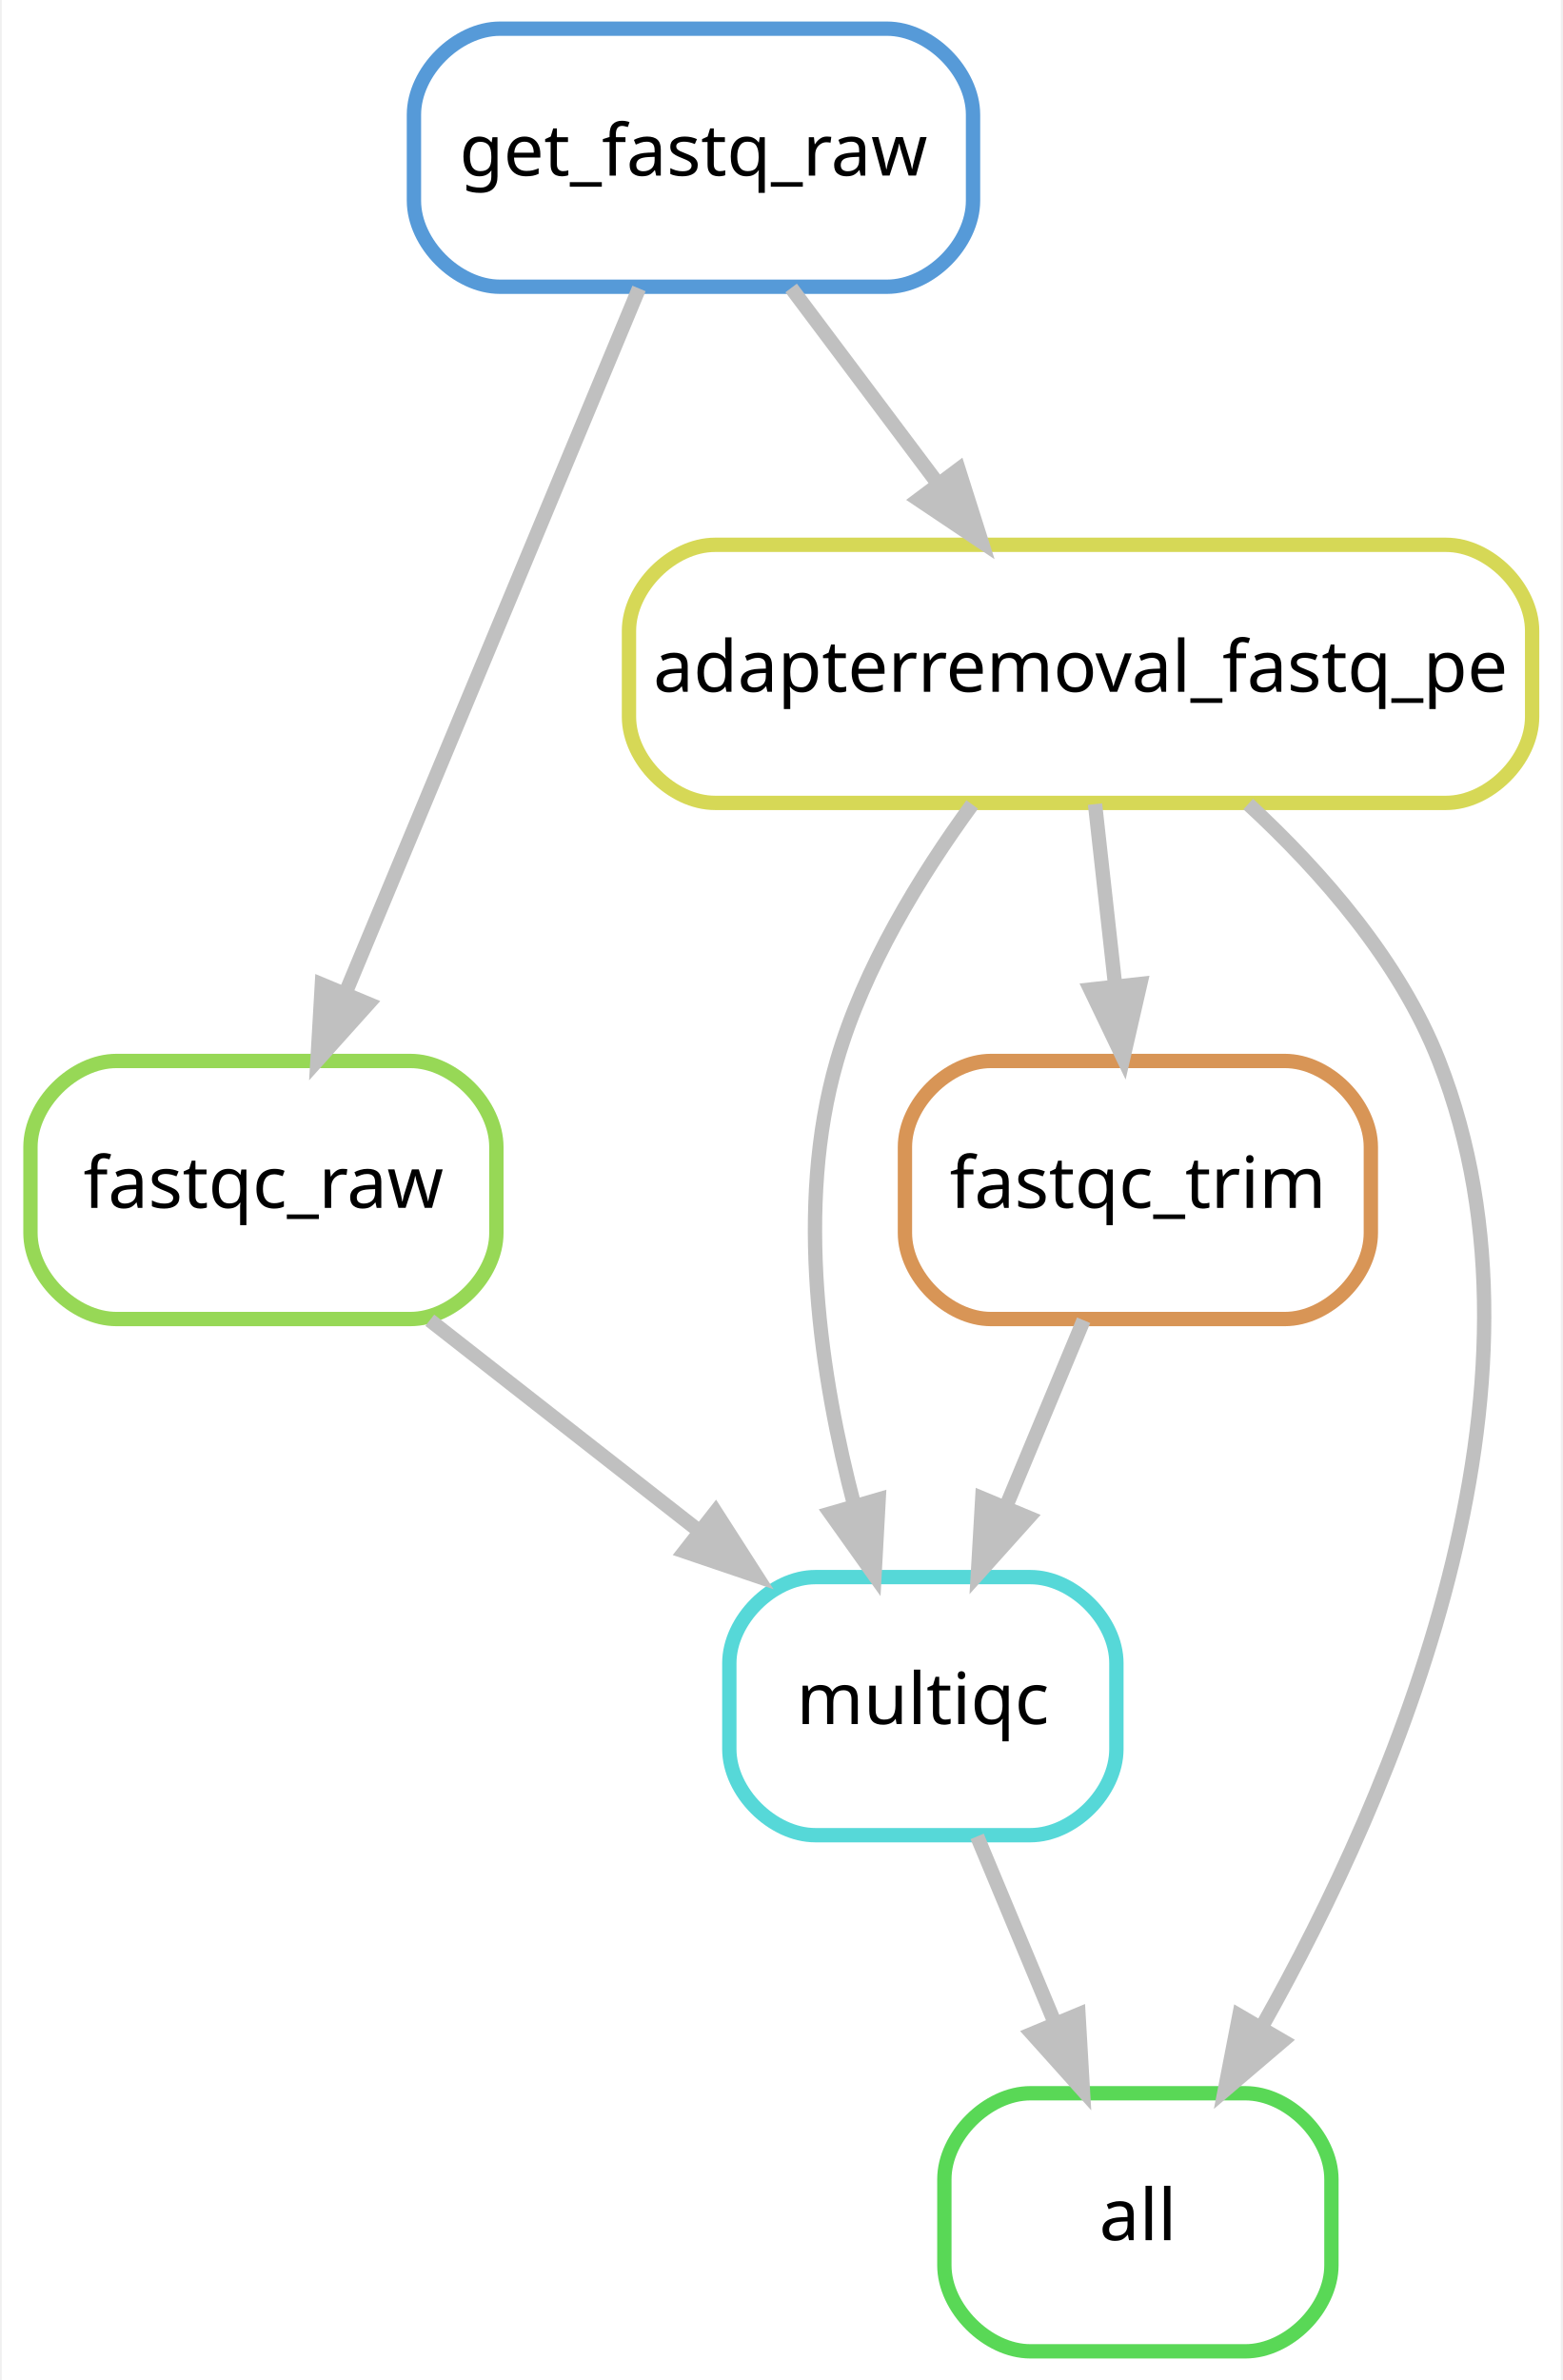
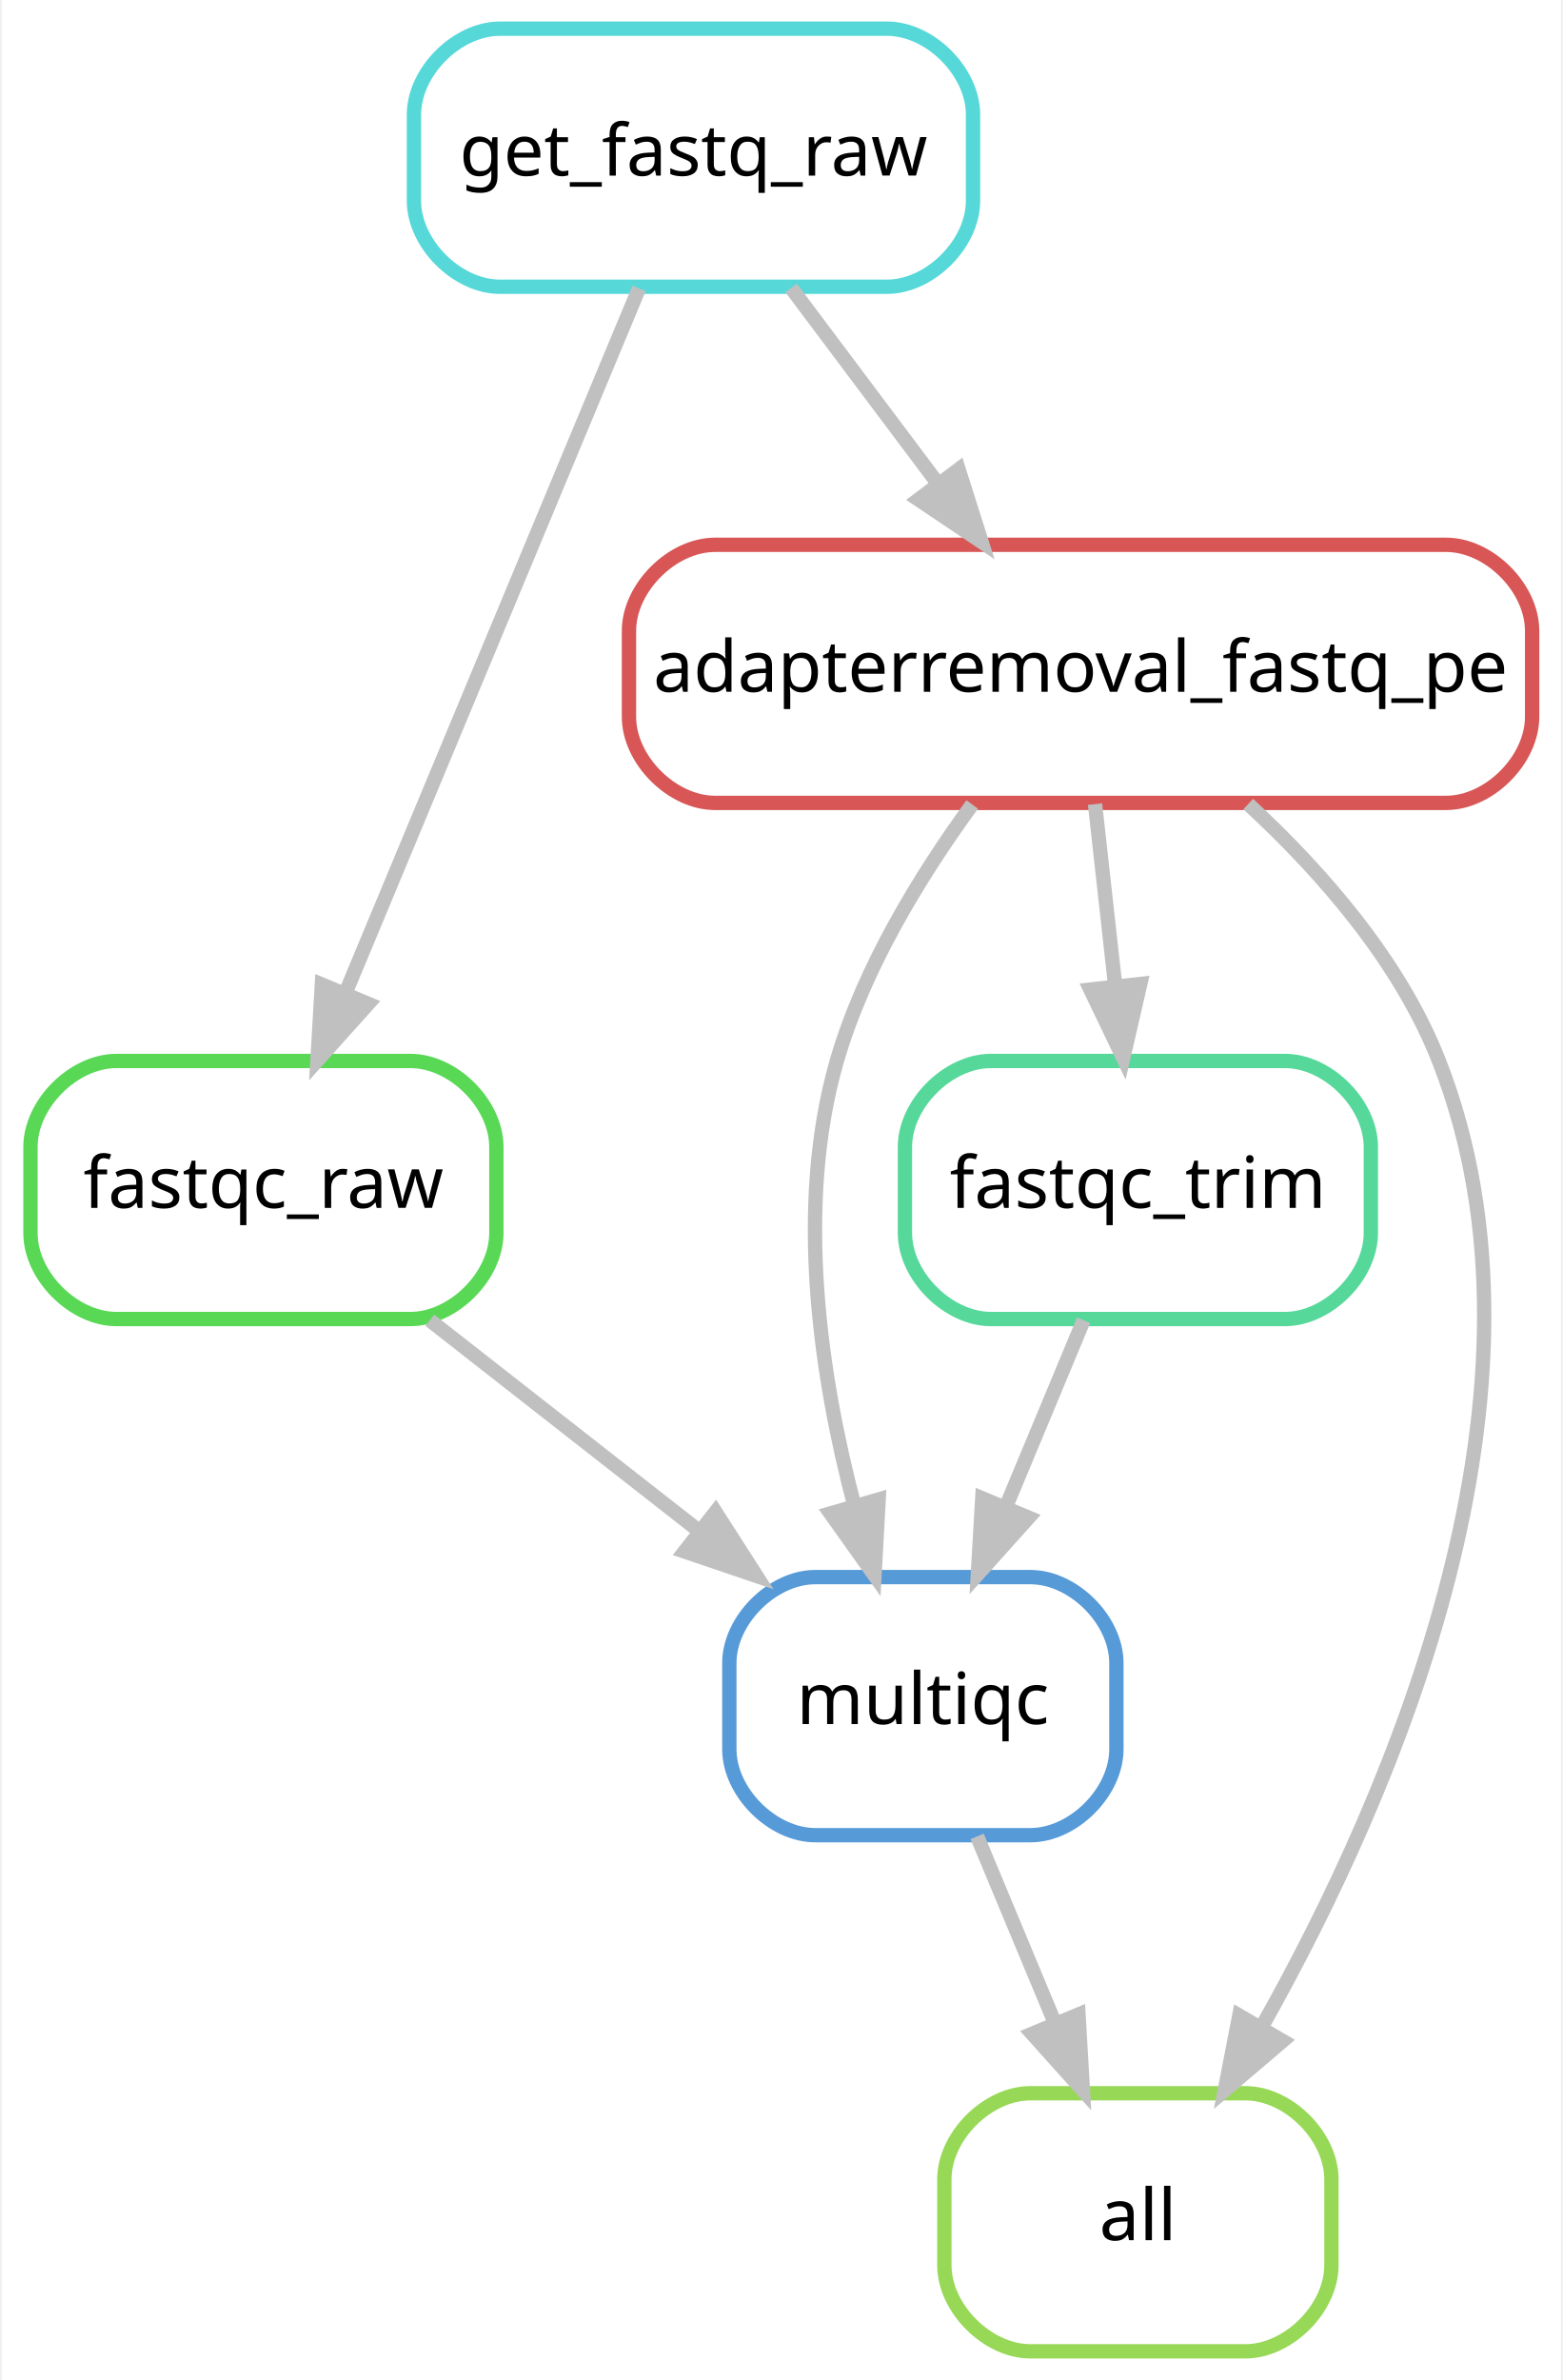
<svg xmlns="http://www.w3.org/2000/svg" width="218pt" height="332pt" viewBox="0.00 0.00 217.50 332.00">
  <g id="graph0" class="graph" transform="scale(1 1) rotate(0) translate(4 328)">
    <polygon fill="#ffffff" stroke="transparent" points="-4,4 -4,-328 213.5,-328 213.5,4 -4,4" />
    <g id="node1" class="node">
-       <path fill="none" stroke="#59d856" stroke-width="2" d="M169.5,-36C169.5,-36 139.5,-36 139.5,-36 133.5,-36 127.5,-30 127.5,-24 127.5,-24 127.5,-12 127.5,-12 127.5,-6 133.5,0 139.5,0 139.5,0 169.5,0 169.5,0 175.5,0 181.5,-6 181.5,-12 181.5,-12 181.5,-24 181.5,-24 181.5,-30 175.5,-36 169.5,-36" />
+       <path fill="none" stroke="#97d856" stroke-width="2" d="M169.5,-36C169.5,-36 139.5,-36 139.5,-36 133.5,-36 127.5,-30 127.5,-24 127.5,-24 127.5,-12 127.5,-12 127.5,-6 133.5,0 139.5,0 139.5,0 169.5,0 169.5,0 175.5,0 181.5,-6 181.5,-12 181.5,-12 181.5,-24 181.5,-24 181.5,-30 175.5,-36 169.5,-36" />
      <text text-anchor="middle" x="154.5" y="-15.5" font-family="sans" font-size="10.00" fill="#000000">all</text>
    </g>
    <g id="node2" class="node">
-       <path fill="none" stroke="#56d8d8" stroke-width="2" d="M139.5,-108C139.5,-108 109.5,-108 109.5,-108 103.5,-108 97.5,-102 97.5,-96 97.5,-96 97.5,-84 97.5,-84 97.5,-78 103.5,-72 109.5,-72 109.5,-72 139.5,-72 139.5,-72 145.5,-72 151.5,-78 151.5,-84 151.5,-84 151.5,-96 151.5,-96 151.5,-102 145.5,-108 139.5,-108" />
+       <path fill="none" stroke="#569ad8" stroke-width="2" d="M139.5,-108C139.5,-108 109.5,-108 109.5,-108 103.5,-108 97.5,-102 97.5,-96 97.5,-96 97.5,-84 97.5,-84 97.5,-78 103.5,-72 109.5,-72 109.5,-72 139.5,-72 139.5,-72 145.5,-72 151.5,-78 151.5,-84 151.5,-84 151.5,-96 151.5,-96 151.5,-102 145.5,-108 139.5,-108" />
      <text text-anchor="middle" x="124.5" y="-87.5" font-family="sans" font-size="10.00" fill="#000000">multiqc</text>
    </g>
    <g id="edge2" class="edge">
      <path fill="none" stroke="#c0c0c0" stroke-width="2" d="M132.07,-71.831C135.349,-63.962 139.262,-54.571 142.894,-45.853" />
      <polygon fill="#c0c0c0" stroke="#c0c0c0" stroke-width="2" points="146.212,-46.99 146.828,-36.413 139.751,-44.298 146.212,-46.99" />
    </g>
    <g id="node3" class="node">
-       <path fill="none" stroke="#97d856" stroke-width="2" d="M53,-180C53,-180 12,-180 12,-180 6,-180 0,-174 0,-168 0,-168 0,-156 0,-156 0,-150 6,-144 12,-144 12,-144 53,-144 53,-144 59,-144 65,-150 65,-156 65,-156 65,-168 65,-168 65,-174 59,-180 53,-180" />
+       <path fill="none" stroke="#59d856" stroke-width="2" d="M53,-180C53,-180 12,-180 12,-180 6,-180 0,-174 0,-168 0,-168 0,-156 0,-156 0,-150 6,-144 12,-144 12,-144 53,-144 53,-144 59,-144 65,-150 65,-156 65,-156 65,-168 65,-168 65,-174 59,-180 53,-180" />
      <text text-anchor="middle" x="32.5" y="-159.5" font-family="sans" font-size="10.00" fill="#000000">fastqc_raw</text>
    </g>
    <g id="edge5" class="edge">
      <path fill="none" stroke="#c0c0c0" stroke-width="2" d="M55.715,-143.831C67.047,-134.963 80.846,-124.164 93.103,-114.572" />
      <polygon fill="#c0c0c0" stroke="#c0c0c0" stroke-width="2" points="95.574,-117.082 101.292,-108.163 91.26,-111.57 95.574,-117.082" />
    </g>
    <g id="node4" class="node">
-       <path fill="none" stroke="#569ad8" stroke-width="2" d="M119.5,-324C119.5,-324 65.5,-324 65.5,-324 59.5,-324 53.5,-318 53.5,-312 53.5,-312 53.5,-300 53.5,-300 53.5,-294 59.5,-288 65.5,-288 65.5,-288 119.5,-288 119.5,-288 125.5,-288 131.5,-294 131.5,-300 131.5,-300 131.5,-312 131.5,-312 131.5,-318 125.5,-324 119.5,-324" />
+       <path fill="none" stroke="#56d8d8" stroke-width="2" d="M119.5,-324C119.5,-324 65.5,-324 65.5,-324 59.5,-324 53.5,-318 53.5,-312 53.5,-312 53.5,-300 53.5,-300 53.5,-294 59.5,-288 65.5,-288 65.5,-288 119.5,-288 119.5,-288 125.5,-288 131.5,-294 131.5,-300 131.5,-300 131.5,-312 131.5,-312 131.5,-318 125.5,-324 119.5,-324" />
      <text text-anchor="middle" x="92.5" y="-303.5" font-family="sans" font-size="10.00" fill="#000000">get_fastq_raw</text>
    </g>
    <g id="edge6" class="edge">
      <path fill="none" stroke="#c0c0c0" stroke-width="2" d="M84.901,-287.762C74.577,-262.985 56.03,-218.471 43.998,-189.594" />
      <polygon fill="#c0c0c0" stroke="#c0c0c0" stroke-width="2" points="47.114,-187.974 40.037,-180.09 40.653,-190.667 47.114,-187.974" />
    </g>
    <g id="node5" class="node">
-       <path fill="none" stroke="#d6d856" stroke-width="2" d="M197.5,-252C197.5,-252 95.5,-252 95.5,-252 89.5,-252 83.5,-246 83.5,-240 83.5,-240 83.5,-228 83.5,-228 83.5,-222 89.5,-216 95.5,-216 95.5,-216 197.5,-216 197.5,-216 203.5,-216 209.5,-222 209.5,-228 209.5,-228 209.5,-240 209.5,-240 209.5,-246 203.5,-252 197.5,-252" />
+       <path fill="none" stroke="#d85656" stroke-width="2" d="M197.5,-252C197.5,-252 95.5,-252 95.5,-252 89.5,-252 83.5,-246 83.5,-240 83.5,-240 83.5,-228 83.5,-228 83.5,-222 89.5,-216 95.5,-216 95.5,-216 197.5,-216 197.5,-216 203.5,-216 209.5,-222 209.5,-228 209.5,-228 209.5,-240 209.5,-240 209.5,-246 203.5,-252 197.5,-252" />
      <text text-anchor="middle" x="146.5" y="-231.5" font-family="sans" font-size="10.00" fill="#000000">adapterremoval_fastq_pe</text>
    </g>
    <g id="edge7" class="edge">
      <path fill="none" stroke="#c0c0c0" stroke-width="2" d="M106.126,-287.831C112.346,-279.539 119.832,-269.557 126.66,-260.453" />
      <polygon fill="#c0c0c0" stroke="#c0c0c0" stroke-width="2" points="129.49,-262.513 132.69,-252.413 123.89,-258.313 129.49,-262.513" />
    </g>
    <g id="edge1" class="edge">
      <path fill="none" stroke="#c0c0c0" stroke-width="2" d="M169.891,-215.838C180.133,-206.394 191.046,-193.918 196.5,-180 214.446,-134.204 190.291,-78.134 171.868,-45.405" />
      <polygon fill="#c0c0c0" stroke="#c0c0c0" stroke-width="2" points="174.691,-43.298 166.626,-36.427 168.646,-46.828 174.691,-43.298" />
    </g>
    <g id="edge4" class="edge">
      <path fill="none" stroke="#c0c0c0" stroke-width="2" d="M131.386,-215.777C124.145,-205.859 116.248,-192.986 112.5,-180 106.627,-159.649 110.225,-135.865 114.971,-117.86" />
      <polygon fill="#c0c0c0" stroke="#c0c0c0" stroke-width="2" points="118.333,-118.832 117.753,-108.254 111.609,-116.885 118.333,-118.832" />
    </g>
    <g id="node6" class="node">
-       <path fill="none" stroke="#d89556" stroke-width="2" d="M175,-180C175,-180 134,-180 134,-180 128,-180 122,-174 122,-168 122,-168 122,-156 122,-156 122,-150 128,-144 134,-144 134,-144 175,-144 175,-144 181,-144 187,-150 187,-156 187,-156 187,-168 187,-168 187,-174 181,-180 175,-180" />
+       <path fill="none" stroke="#56d89a" stroke-width="2" d="M175,-180C175,-180 134,-180 134,-180 128,-180 122,-174 122,-168 122,-168 122,-156 122,-156 122,-150 128,-144 134,-144 134,-144 175,-144 175,-144 181,-144 187,-150 187,-156 187,-156 187,-168 187,-168 187,-174 181,-180 175,-180" />
      <text text-anchor="middle" x="154.5" y="-159.5" font-family="sans" font-size="10.00" fill="#000000">fastqc_trim</text>
    </g>
    <g id="edge8" class="edge">
      <path fill="none" stroke="#c0c0c0" stroke-width="2" d="M148.519,-215.831C149.374,-208.131 150.392,-198.974 151.343,-190.417" />
      <polygon fill="#c0c0c0" stroke="#c0c0c0" stroke-width="2" points="154.828,-190.739 152.454,-180.413 147.871,-189.966 154.828,-190.739" />
    </g>
    <g id="edge3" class="edge">
      <path fill="none" stroke="#c0c0c0" stroke-width="2" d="M146.93,-143.831C143.651,-135.962 139.738,-126.571 136.106,-117.853" />
      <polygon fill="#c0c0c0" stroke="#c0c0c0" stroke-width="2" points="139.249,-116.298 132.172,-108.413 132.788,-118.99 139.249,-116.298" />
    </g>
  </g>
</svg>
